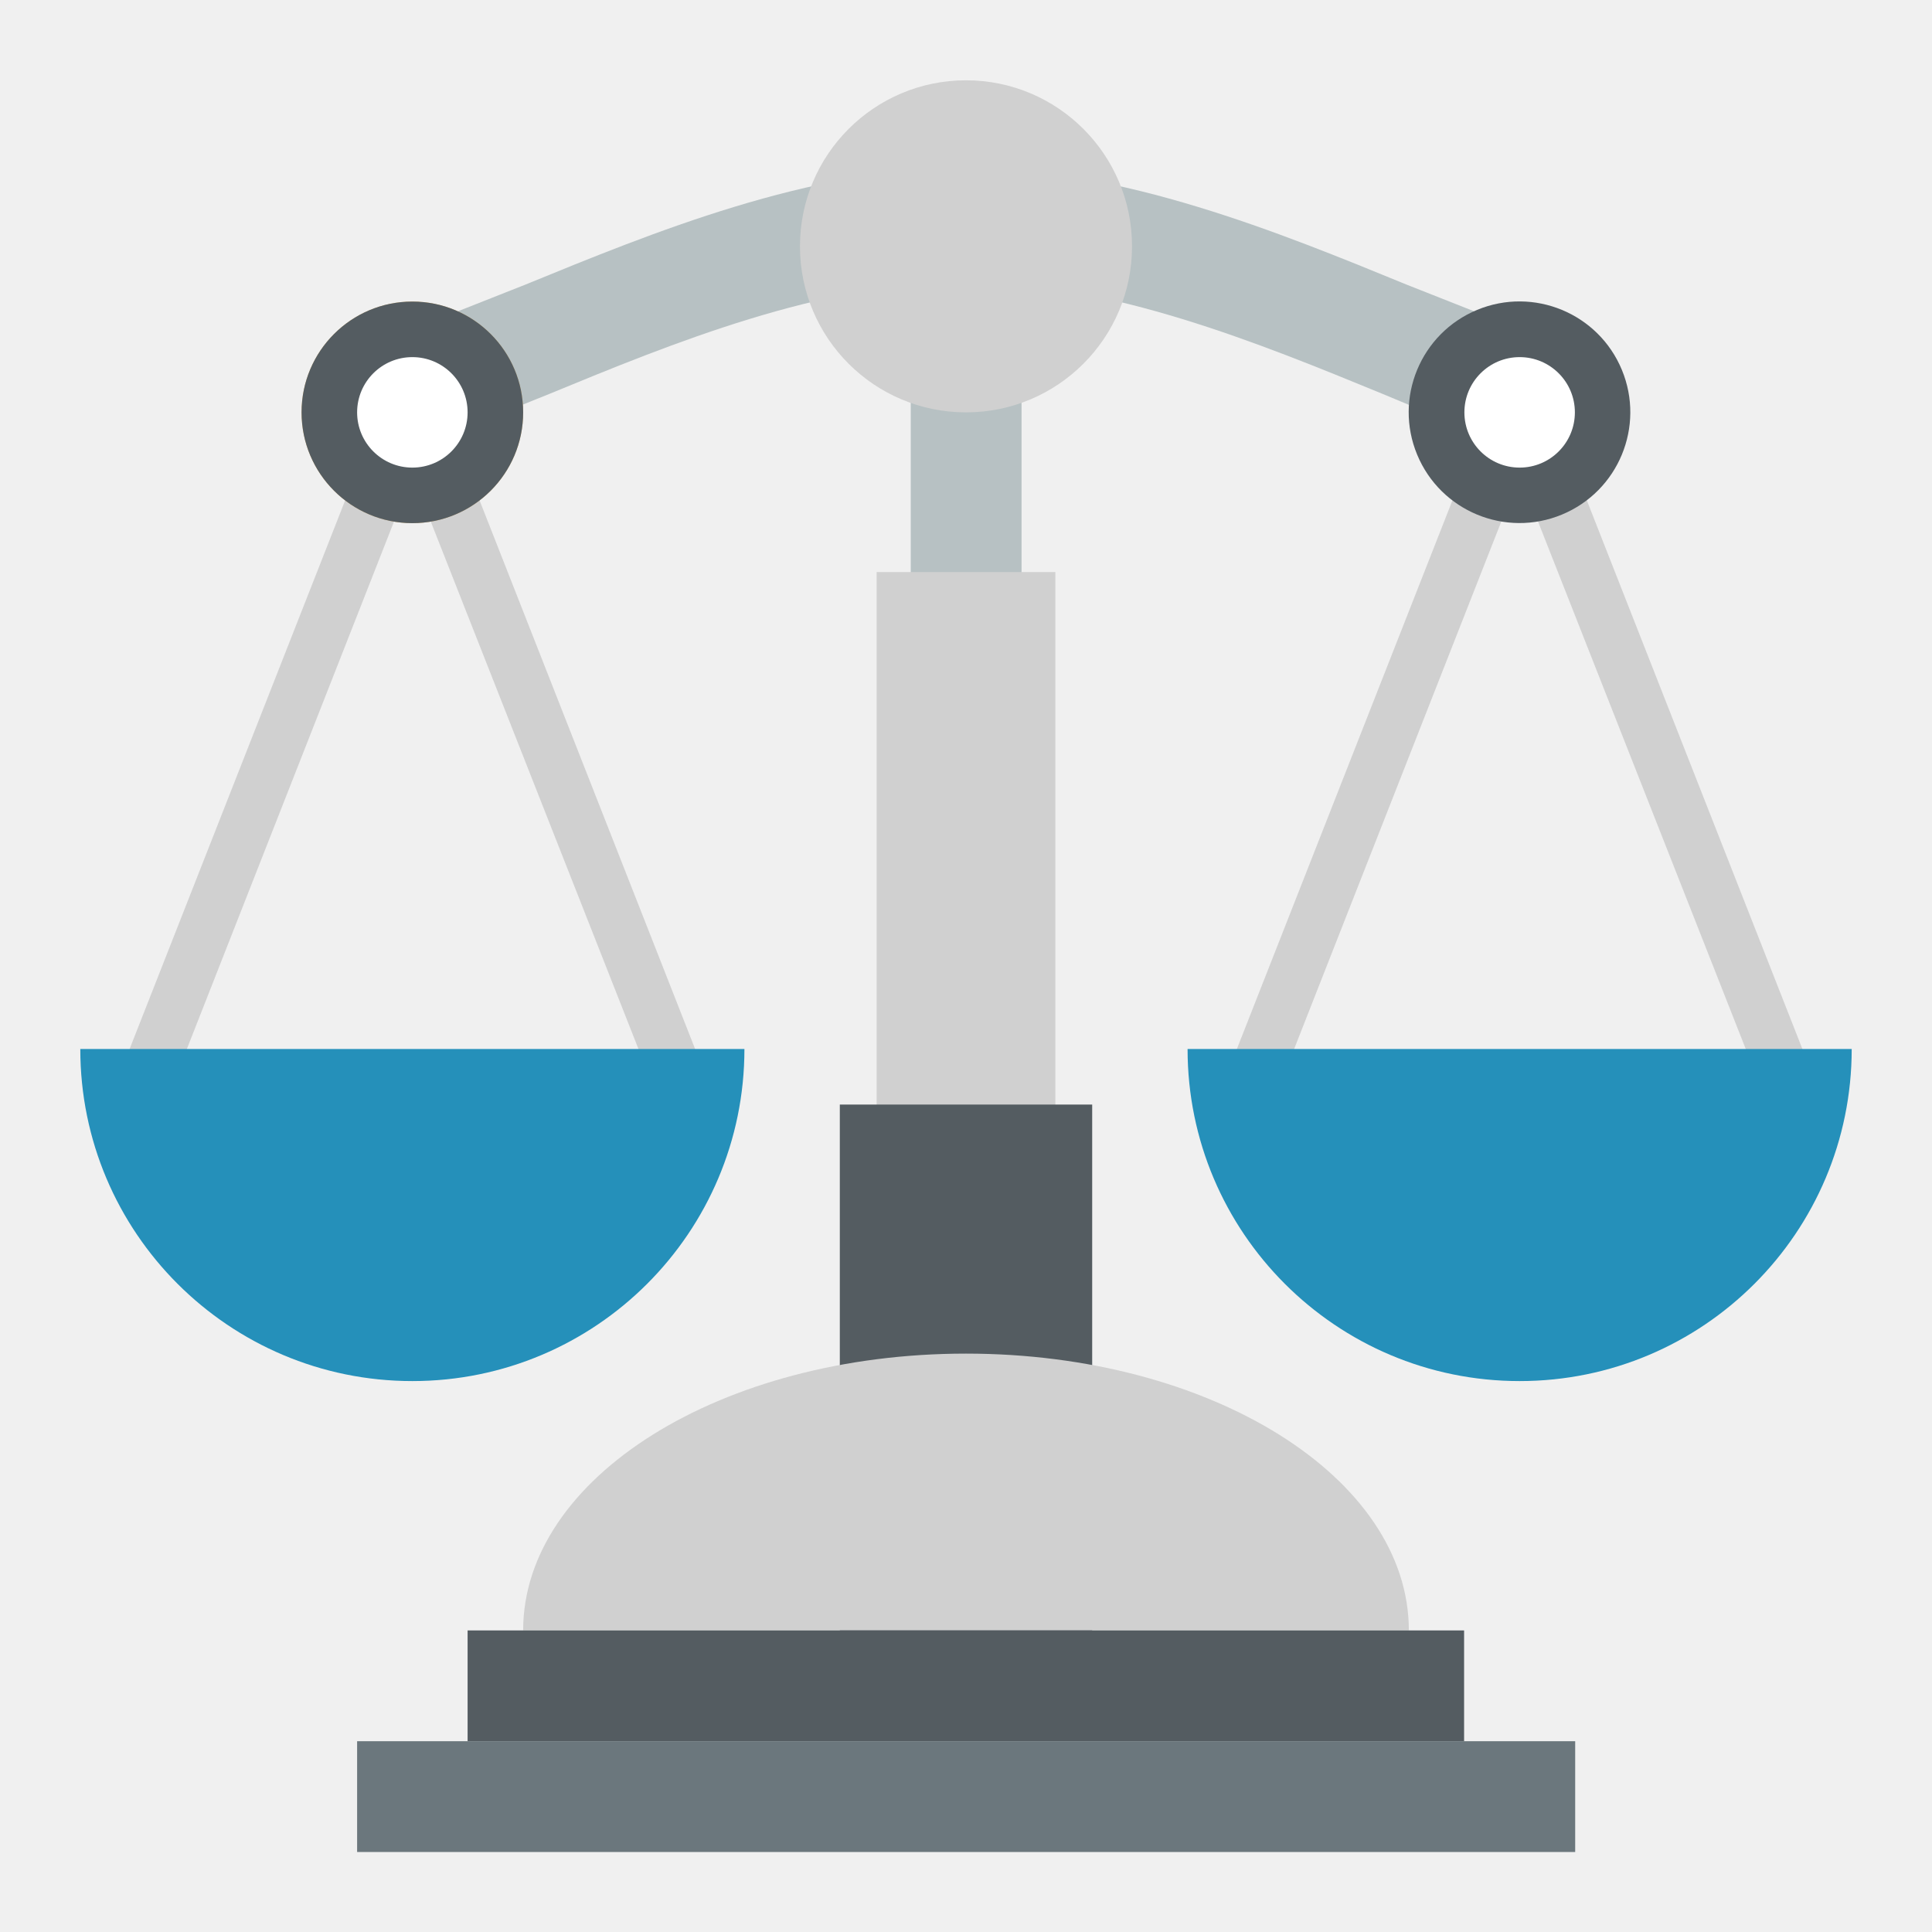
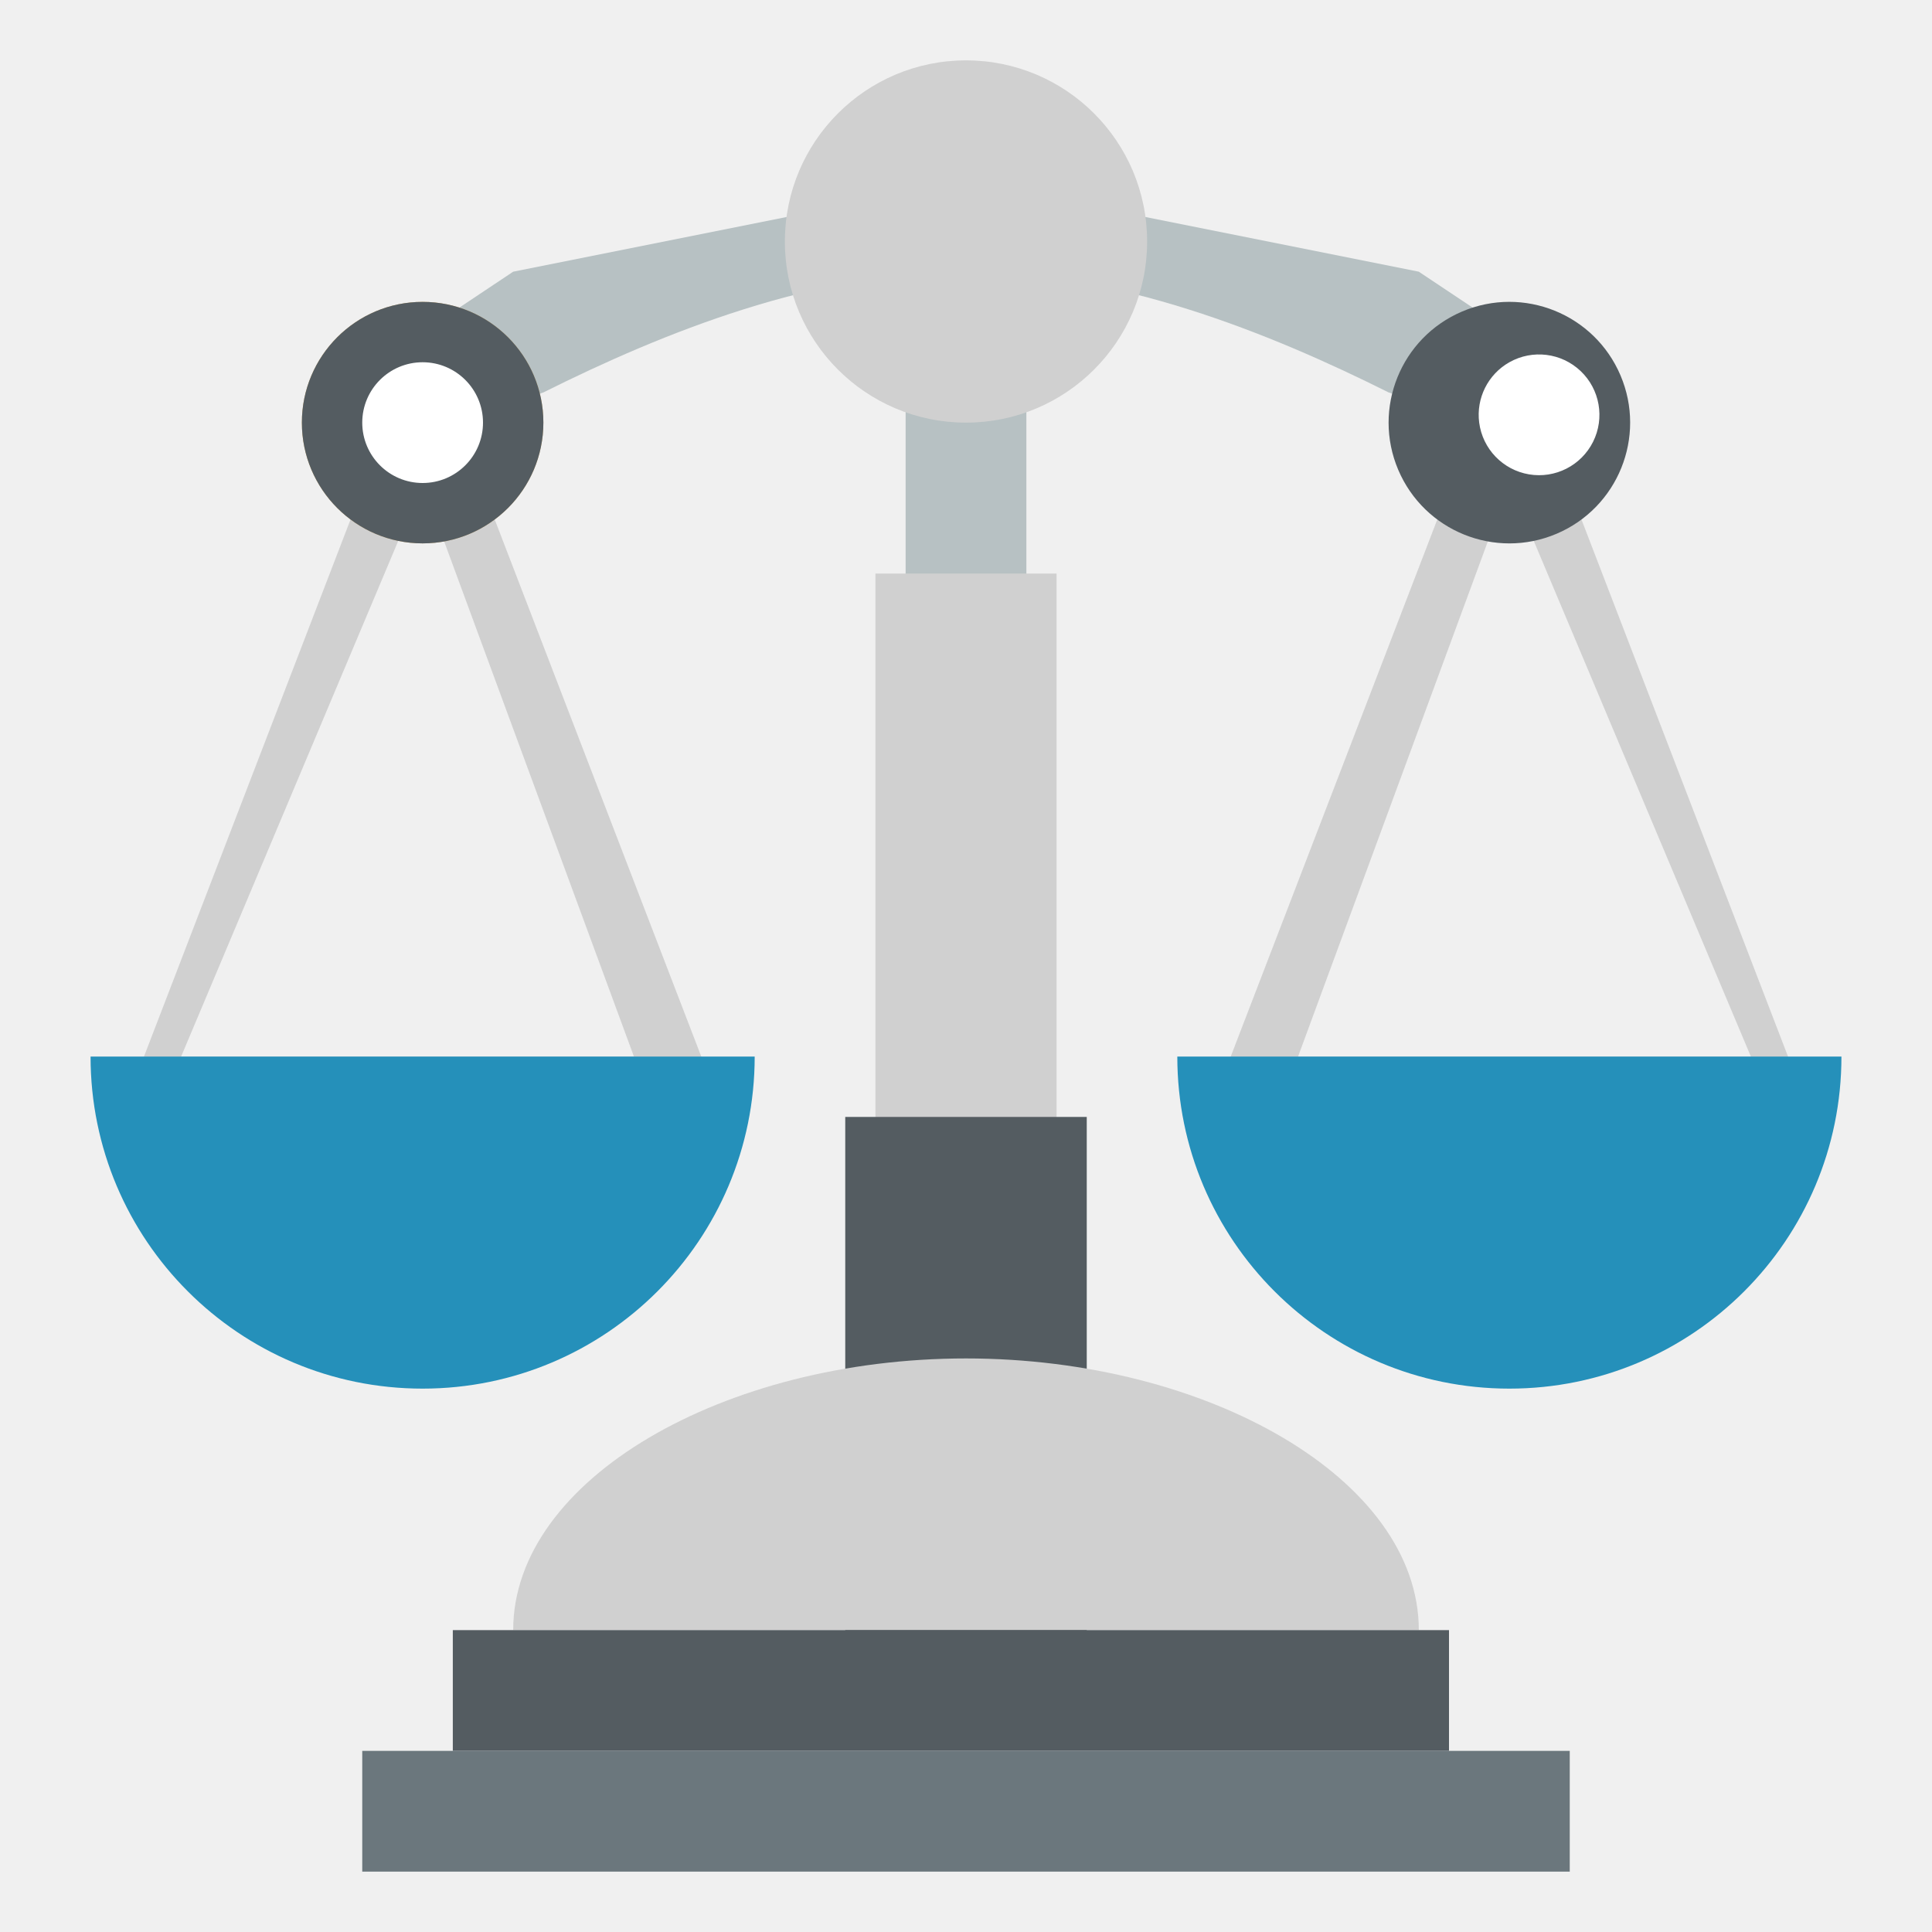
<svg xmlns="http://www.w3.org/2000/svg" id="Layer_1" data-name="Layer 1" viewBox="0 0 64 64">
  <defs>
-     <style>.cls-1{fill:#d0d0d0;}.cls-2{fill:#b7c1c3;}.cls-3{fill:#2590ba;}.cls-4{fill:#545c61;}.cls-5{fill:#dab370;}.cls-6{fill:#fff;}.cls-7{fill:#6b777d;}</style>
+     <style>
+       .cls-1{fill:#d0d0d0}.cls-2{fill:#b7c1c3}.cls-3{fill:#2590ba}.cls-4{fill:#545c61}.cls-6{fill:#fff}
+     </style>
  </defs>
-   <path class="cls-1" d="M6.17,34.8h15L13.66,15.73Zm17.58,1.79H3.57L13.66,10.91Z" />
-   <path class="cls-1" d="M42.85,34.8h15L50.34,15.73Zm17.58,1.79H40.25L50.34,10.91Z" />
-   <path class="cls-2" d="M49.89,10.73,46.6,9.43C42.4,7.71,37.18,5.56,32,5.56S21.6,7.71,17.4,9.43l-3.29,1.3-3.23,2.49s2.6,1.65,3.95,1.16c1-.38,2.18-.85,3.39-1.34,4-1.65,9-3.7,13.78-3.7s9.76,2.05,13.78,3.7c1.21.5,2.35,1,3.39,1.34,1.35.49,3.95-1.16,3.95-1.16Z" />
-   <path class="cls-3" d="M2.66,34.75a11,11,0,1,0,22,0Z" />
-   <path class="cls-3" d="M39.34,34.75a11,11,0,1,0,22,0Z" />
-   <rect class="cls-2" x="30.17" y="12.74" width="3.67" height="40.35" />
-   <rect class="cls-1" x="29.04" y="18.95" width="5.92" height="34.14" />
-   <rect class="cls-4" x="27.82" y="36.59" width="8.36" height="19.25" />
-   <circle class="cls-5" cx="13.66" cy="13.66" r="3.67" />
-   <circle class="cls-4" cx="50.34" cy="13.66" r="3.67" transform="translate(-1.4 20.3) rotate(-22.5)" />
-   <circle class="cls-4" cx="13.66" cy="13.66" r="3.67" />
-   <path class="cls-6" d="M13.66,11.83a1.83,1.83,0,1,1-1.83,1.83A1.83,1.83,0,0,1,13.66,11.83Z" />
-   <path class="cls-6" d="M50.34,11.83a1.83,1.83,0,1,1-1.83,1.83A1.83,1.83,0,0,1,50.34,11.83Z" />
-   <circle class="cls-1" cx="32" cy="8.16" r="5.5" />
-   <path class="cls-1" d="M32,44.84c-8.1,0-14.67,4.1-14.67,9.17H46.67C46.67,48.94,40.1,44.84,32,44.84Z" />
-   <rect class="cls-4" x="15.49" y="54.01" width="33.01" height="3.67" />
-   <rect class="cls-7" x="11.83" y="57.68" width="40.35" height="3.67" />
+   <path class="cls-1" d="M6 35h15l-7-19zm18 2H4l10-26zM43 35h15l-8-19zm17 2H40l10-26z" />
+   <path class="cls-2" d="M50 11l-3-2-15-3-15 3-3 2-3 2 4 1 3-1c4-2 9-4 14-4s10 2 14 4l3 1c2 1 4-1 4-1z" />
+   <path class="cls-3" d="M3 35a11 11 0 1 0 22 0zM39 35a11 11 0 1 0 22 0z" />
+   <path class="cls-2" d="M30 13h4v40h-4z" />
+   <path class="cls-1" d="M29 19h6v34h-6z" />
+   <path class="cls-4" d="M28 37h8v19h-8z" />
+   <circle cx="14" cy="14" r="4" fill="#dab370" />
+   <circle class="cls-4" cx="50" cy="14" r="4" transform="rotate(-23 50 14)" />
+   <circle class="cls-4" cx="14" cy="14" r="4" />
+   <path class="cls-6" d="M14 12a2 2 0 1 1-2 2 2 2 0 0 1 2-2zM50 12a2 2 0 1 1-1 2 2 2 0 0 1 1-2z" />
+   <circle class="cls-1" cx="32" cy="8" r="6" />
+   <path class="cls-1" d="M32 45c-8 0-15 4-15 9h30c0-5-7-9-15-9z" />
+   <path class="cls-4" d="M15 54h33v4H15z" />
+   <path fill="#6b777d" d="M12 58h40v4H12z" />
</svg>
